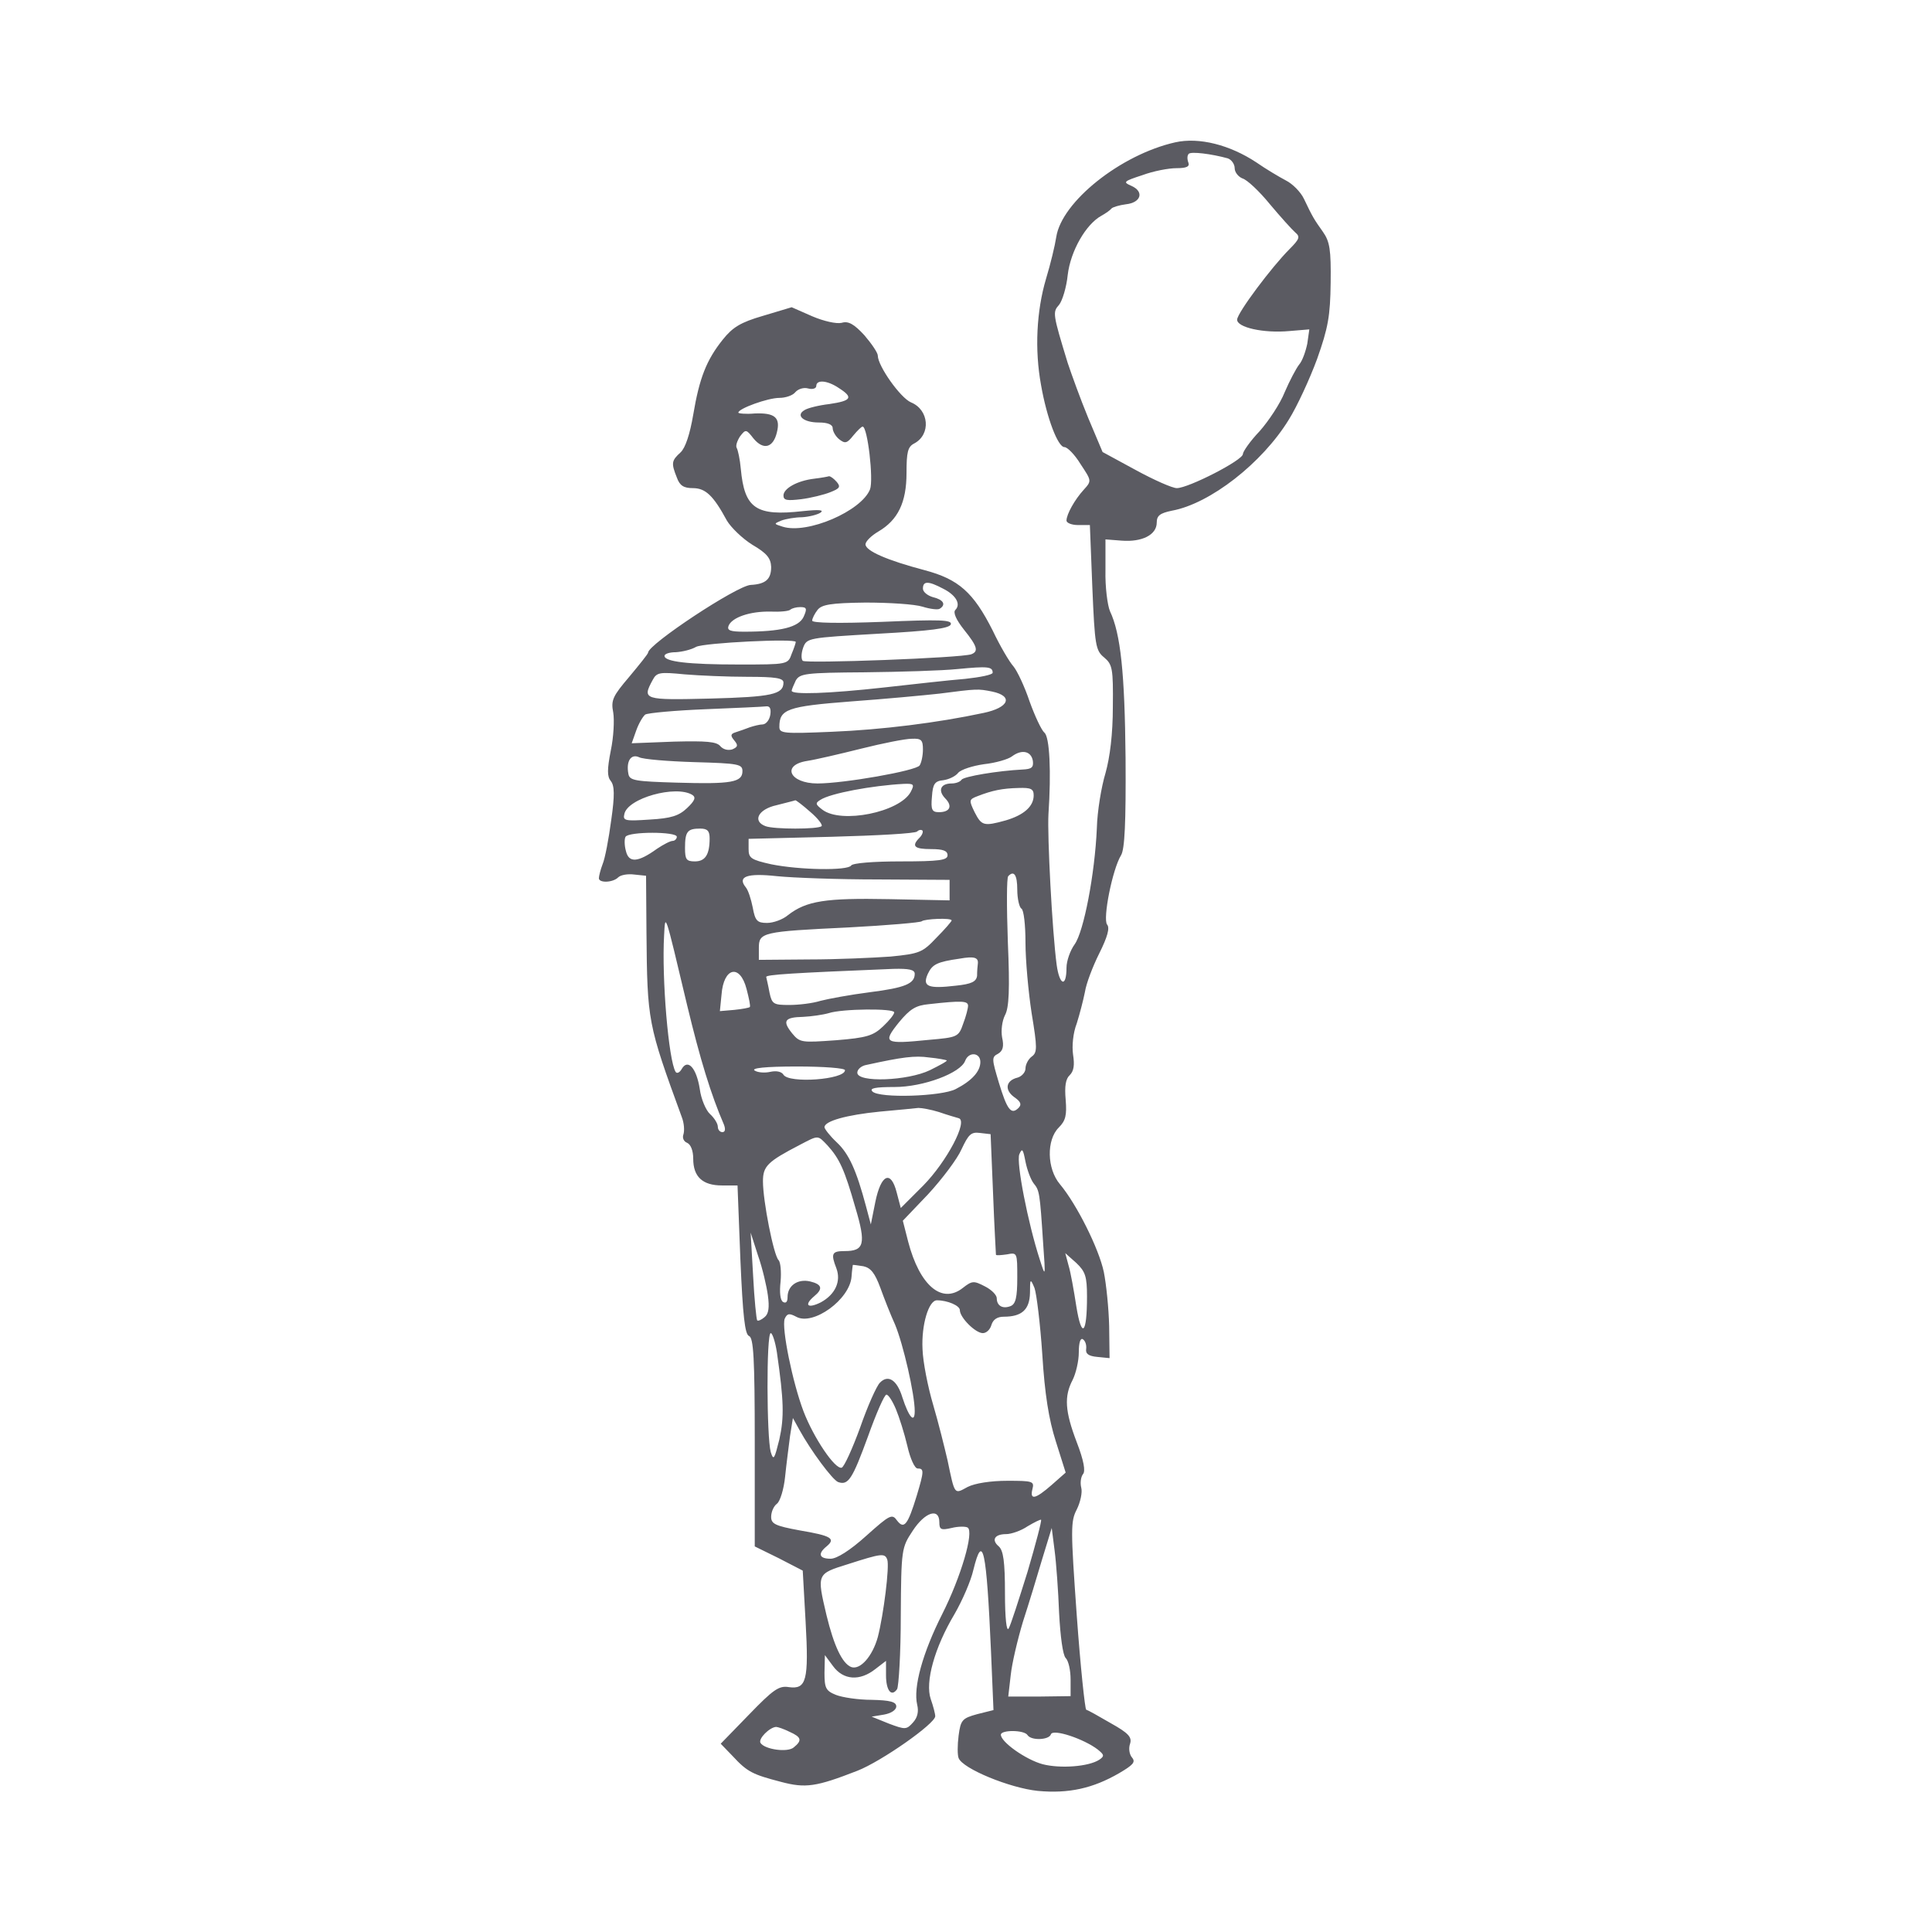
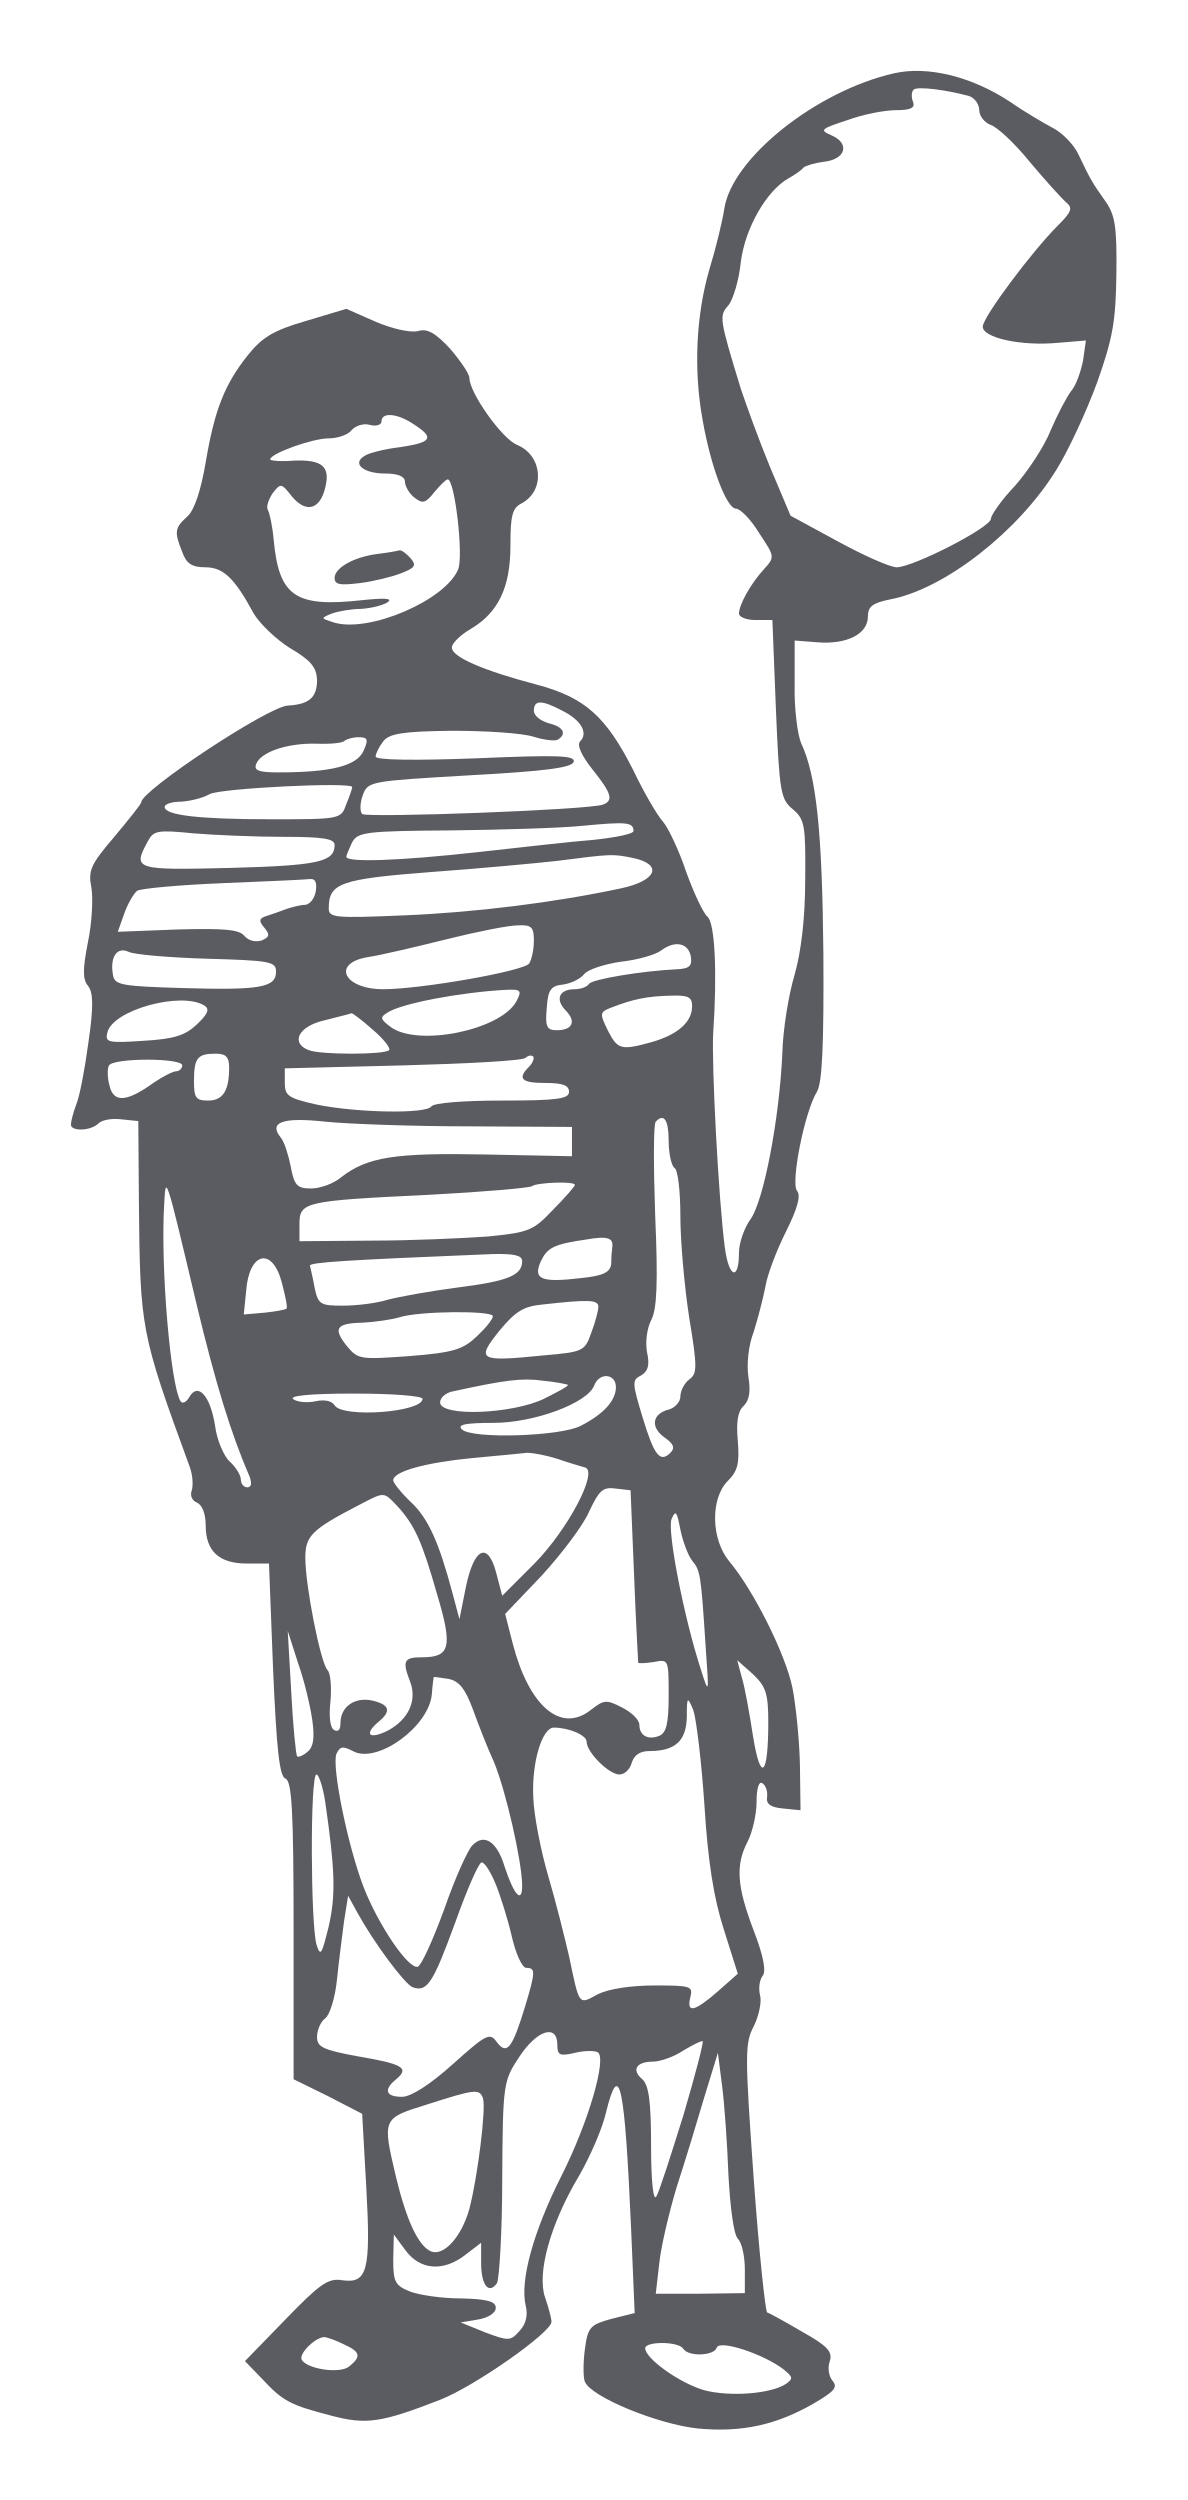
- <svg xmlns="http://www.w3.org/2000/svg" viewBox="0 0 471 471" width="471" height="471">
+ <svg xmlns="http://www.w3.org/2000/svg" viewBox="133.9 22.2 202.6 426.6" width="202.6" height="426.6">
  <path fill="#5b5b62" fill-rule="evenodd" d="M286.5 34.7c-13.3 3 -27.7 14.5 -29 23.1 -0.3 2 -1.4 6.6 -2.5 10.2 -2.3 7.8 -2.8 17.2 -1.2 25.9 1.4 8 4.1 15.1 5.7 15.1 0.7 0 2.5 1.8 3.9 4.1 2.7 4.1 2.8 4.1 0.8 6.3 -2.2 2.4 -4.2 6 -4.2 7.5 0 0.6 1.3 1.1 2.8 1.1l2.9 0 0.6 15.2c0.6 14.2 0.8 15.4 2.9 17.1 2 1.7 2.2 2.7 2.1 12 0 6.6 -0.7 12.3 -1.8 16.2 -1 3.3 -2 9.3 -2.1 13.4 -0.5 11.3 -3.2 25.2 -5.4 28.3 -1.1 1.5 -2 4.1 -2 5.7 0 4.9 -1.7 4.4 -2.4 -0.7 -1.1 -8.3 -2.3 -31.5 -2 -36.7 0.7 -10.3 0.3 -18.9 -1 -19.9 -0.7 -0.6 -2.3 -4 -3.6 -7.6 -1.2 -3.6 -3 -7.4 -3.9 -8.5 -1 -1.1 -3.3 -5 -5.1 -8.8 -4.7 -9.3 -8.3 -12.5 -16.6 -14.7 -9.1 -2.4 -14.4 -4.7 -14.4 -6.3 0 -0.7 1.4 -2.1 3.1 -3.1 4.8 -2.8 6.9 -7.1 6.9 -14.3 0 -5.1 0.3 -6.4 1.9 -7.2 4.1 -2.2 3.6 -8.2 -0.8 -10 -2.6 -1.1 -8.1 -8.9 -8.1 -11.4 0 -0.7 -1.5 -2.9 -3.3 -5 -2.5 -2.7 -3.9 -3.5 -5.5 -3 -1.3 0.3 -4.4 -0.4 -7.2 -1.6l-5 -2.2 -7 2.1c-5.5 1.6 -7.4 2.8 -9.8 5.8 -4 5 -5.7 9.4 -7.2 18.3 -0.8 4.7 -1.9 8.1 -3.1 9.2 -2.2 2 -2.3 2.6 -0.9 6.1 0.7 2 1.7 2.6 3.9 2.6 3.1 0 5 1.8 8.3 7.9 1 1.7 3.8 4.4 6.2 5.9 3.6 2.1 4.5 3.3 4.6 5.4 0 3 -1.3 4.2 -5 4.4 -3.4 0.2 -25 14.5 -25 16.5 0 0.3 -2.1 2.9 -4.6 5.9 -4 4.7 -4.5 5.7 -3.9 8.7 0.3 1.8 0.1 6 -0.6 9.3 -0.9 4.6 -0.9 6.3 0 7.4 0.9 1.1 1 3.4 0.1 9.6 -0.6 4.5 -1.5 9.3 -2.1 10.7 -0.5 1.3 -0.9 2.9 -0.9 3.4 0 1.2 3.4 1.1 4.7 -0.2 0.6 -0.6 2.3 -0.9 3.9 -0.7l2.9 0.3 0.1 13.7c0.2 21.8 0.3 22.4 8.6 45.1 0.6 1.5 0.7 3.4 0.4 4.3 -0.3 0.8 0.1 1.7 0.9 2 0.9 0.4 1.5 1.9 1.5 3.9 0 4.4 2.3 6.5 7 6.5l3.8 0 0.7 18.1c0.6 13.8 1.1 18.2 2.1 18.6 1.1 0.4 1.4 5.3 1.4 25.9l0 25.4 5.9 2.9 5.8 3 0.7 12.5c0.8 14.3 0.2 16.5 -4.1 15.9 -2.4 -0.4 -3.8 0.6 -9.7 6.7l-6.9 7.1 2.9 3c3.6 3.9 4.9 4.5 11.8 6.3 6 1.6 8.6 1.2 18.6 -2.7 5.9 -2.3 19 -11.5 19 -13.3 0 -0.6 -0.5 -2.5 -1.1 -4.2 -1.4 -4.1 0.9 -12.5 5.8 -20.7 1.9 -3.3 4 -8.1 4.6 -10.8 2.3 -9.3 3.2 -5 4.3 20l0.6 14.2 -4 1c-3.6 1 -4 1.4 -4.5 5.2 -0.3 2.3 -0.3 4.8 0 5.5 1 2.6 12.5 7.3 19.3 8 7.5 0.7 13.4 -0.6 19.8 -4.3 3.4 -2 4.1 -2.7 3.2 -3.8 -0.7 -0.8 -0.9 -2.3 -0.5 -3.4 0.5 -1.6 -0.4 -2.6 -4.7 -5 -2.9 -1.7 -5.6 -3.2 -6 -3.3 -0.3 -0.2 -1.4 -10.5 -2.3 -23 -1.5 -21.1 -1.5 -22.9 0 -25.8 0.9 -1.8 1.4 -4.2 1.1 -5.3 -0.3 -1.2 -0.1 -2.6 0.4 -3.3 0.7 -0.7 0.2 -3.4 -1.5 -7.8 -2.9 -7.6 -3.1 -11.2 -1 -15.2 0.8 -1.6 1.5 -4.6 1.5 -6.7 0 -2.4 0.4 -3.6 1 -3.2 0.6 0.4 0.9 1.4 0.8 2.3 -0.2 1.2 0.5 1.8 2.7 2l3 0.3 -0.1 -7.8c-0.1 -4.3 -0.7 -10.2 -1.3 -13.2 -1.2 -5.7 -6.6 -16.5 -10.7 -21.4 -3.2 -3.8 -3.3 -10.8 -0.3 -13.8 1.7 -1.7 2 -3 1.7 -6.8 -0.3 -3.3 0 -5.1 1 -6 1 -1 1.2 -2.5 0.8 -5 -0.3 -2.1 0 -5.3 0.9 -7.6 0.7 -2.2 1.6 -5.7 2 -7.7 0.3 -2 1.9 -6.2 3.5 -9.4 2 -4 2.6 -6.2 1.9 -7 -1.1 -1.4 1.3 -13.5 3.4 -16.9 0.9 -1.5 1.2 -7.9 1.1 -23.7 -0.2 -20.8 -1.2 -30.3 -3.8 -35.8 -0.6 -1.4 -1.2 -5.9 -1.1 -10l0 -7.5 3.9 0.3c5 0.4 8.6 -1.4 8.6 -4.4 0 -1.7 0.8 -2.3 3.7 -2.9 9.3 -1.7 22 -11.6 28.5 -22.2 2 -3.2 5.1 -9.9 6.9 -14.8 2.7 -7.6 3.2 -10.5 3.3 -18.6 0.1 -8 -0.2 -10 -1.9 -12.4 -2.2 -3.1 -2.5 -3.6 -4.6 -8 -0.8 -1.7 -2.8 -3.7 -4.4 -4.5 -1.7 -0.9 -4.9 -2.8 -7.2 -4.4 -6.5 -4.3 -14 -6.2 -19.8 -4.9zm12.8 3.9c0.9 0.3 1.7 1.4 1.7 2.4 0 1 0.9 2.1 1.9 2.5 1.1 0.3 4.1 3.1 6.7 6.3 2.6 3.1 5.4 6.2 6.2 6.9 1.2 1 1 1.6 -1.4 4 -4.4 4.4 -12.7 15.5 -12.8 17.2 -0.1 1.9 6.4 3.4 12.8 2.8l4.8 -0.4 -0.5 3.5c-0.4 1.9 -1.2 4.2 -2 5.1 -0.7 0.9 -2.3 3.9 -3.5 6.7 -1.1 2.8 -3.9 7 -6.1 9.5 -2.3 2.4 -4.1 5 -4.1 5.6 0 1.5 -13.3 8.3 -16.1 8.3 -1.1 0 -5.6 -2 -10 -4.4l-8.1 -4.4 -3.5 -8.3c-1.9 -4.6 -4.1 -10.7 -5 -13.4 -3.7 -12.1 -3.7 -12.4 -2.1 -14.2 0.8 -1 1.8 -4.3 2.1 -7.3 0.7 -5.8 4.4 -12.3 8.2 -14.4 1.1 -0.6 2.2 -1.4 2.5 -1.8 0.3 -0.3 1.9 -0.8 3.5 -1 3.7 -0.4 4.5 -3.1 1.3 -4.5 -2.1 -0.9 -1.9 -1.1 2.7 -2.6 2.7 -1 6.4 -1.7 8.3 -1.7 2.5 0 3.3 -0.4 2.9 -1.4 -0.3 -0.8 -0.3 -1.7 0.1 -2.1 0.6 -0.6 5.5 0 9.5 1.1zm-94.8 56c3.6 2.3 3.1 3.1 -2.3 3.9 -2.6 0.3 -5.4 1 -6.1 1.5 -2.2 1.3 -0.2 3 3.5 3 2.2 0 3.4 0.5 3.4 1.4 0 0.7 0.7 2 1.6 2.7 1.4 1.1 1.9 1 3.4 -0.9 1 -1.2 2 -2.2 2.3 -2.2 1.2 0 2.7 12.9 1.8 15.3 -2.1 5.3 -15.3 11 -21.3 9.1 -2.2 -0.7 -2.2 -0.7 -0.3 -1.5 1.1 -0.4 3.4 -0.8 5 -0.8 1.7 -0.1 3.7 -0.6 4.5 -1.1 1 -0.7 -0.3 -0.8 -4.2 -0.4 -11.5 1.3 -14.3 -0.6 -15.2 -10.3 -0.2 -2.3 -0.7 -4.6 -1 -5.1 -0.3 -0.5 0.1 -1.7 0.8 -2.8 1.4 -1.8 1.5 -1.8 3.3 0.5 2.4 2.9 4.8 2.3 5.7 -1.5 0.9 -3.6 -0.5 -4.8 -5.4 -4.6 -2.2 0.2 -4 0 -4 -0.2 0 -1 7.2 -3.6 10 -3.6 1.5 0 3.3 -0.6 3.9 -1.4 0.7 -0.8 2.1 -1.2 3.1 -0.9 1.1 0.3 2 0 2 -0.6 0 -1.6 2.7 -1.4 5.5 0.5zm25.4 48.9c3.2 1.6 4.4 3.8 3 5.2 -0.6 0.6 0.2 2.4 2.1 4.8 3.3 4.1 3.6 5.3 1.8 6 -2.4 0.9 -40.3 2.3 -41.1 1.6 -0.4 -0.4 -0.4 -1.8 0.1 -3.2 0.9 -2.4 1.2 -2.4 18.2 -3.4 12.9 -0.7 17.5 -1.3 17.8 -2.3 0.3 -1.1 -2.6 -1.2 -16.7 -0.6 -10.6 0.4 -17.1 0.3 -17.1 -0.3 0 -0.5 0.6 -1.7 1.3 -2.6 1 -1.3 3.2 -1.7 11.7 -1.8 5.8 0 12 0.4 13.9 1 1.9 0.6 3.8 0.8 4.2 0.5 1.6 -1 0.9 -2.2 -1.6 -2.8 -1.4 -0.4 -2.5 -1.3 -2.5 -2.1 0 -1.9 1.3 -1.9 4.9 0zm-34 6.9c-1.2 2.5 -5.5 3.6 -14.5 3.6 -3.3 0 -4.2 -0.3 -3.8 -1.4 0.8 -2.1 5.3 -3.6 10.2 -3.5 2.4 0.1 4.6 -0.1 4.9 -0.5 0.4 -0.3 1.4 -0.6 2.4 -0.6 1.6 0 1.7 0.4 0.8 2.4zm-1.9 6.1c0 0.2 -0.4 1.5 -1 2.9 -0.9 2.6 -1 2.6 -12.9 2.6 -12.4 0 -18.1 -0.7 -18.1 -2.1 0 -0.5 1.2 -0.9 2.8 -0.9 1.5 -0.1 3.7 -0.6 4.9 -1.3 1.9 -1 24.3 -2.1 24.3 -1.2zm48 7.5c0 0.5 -3 1.1 -6.7 1.5 -3.8 0.3 -12.6 1.3 -19.8 2.1 -13.5 1.5 -22.5 1.8 -22.5 0.8 0 -0.3 0.5 -1.4 1 -2.5 1 -1.7 2.3 -1.9 16.8 -2 8.6 -0.1 18.9 -0.4 22.7 -0.8 7.3 -0.7 8.5 -0.6 8.5 0.9zm-59.7 1c6.7 0 8.7 0.3 8.7 1.4 0 2.9 -2.9 3.5 -17.8 3.9 -16.3 0.4 -16.7 0.3 -14.1 -4.5 1 -1.9 1.7 -2 7.8 -1.4 3.6 0.3 10.5 0.6 15.4 0.6zm59.6 3.6c5.2 1.1 4.1 3.9 -2.1 5.2 -11.2 2.4 -24.8 4.1 -37 4.6 -11.8 0.5 -12.8 0.4 -12.8 -1.2 0 -4.3 1.9 -5 17.5 -6.2 8.3 -0.6 17.9 -1.5 21.5 -1.9 9.3 -1.2 9.4 -1.2 12.9 -0.5zm-54.1 5.6c-0.2 1.3 -1 2.3 -1.8 2.4 -0.8 0 -2.3 0.4 -3.2 0.7 -1 0.4 -2.5 0.9 -3.4 1.2 -1.3 0.4 -1.4 0.8 -0.4 2 1 1.2 0.9 1.6 -0.5 2.2 -1.1 0.3 -2.2 0 -2.9 -0.8 -0.9 -1.1 -3.4 -1.3 -11.3 -1.1l-10.3 0.4 1.1 -3.1c0.6 -1.7 1.6 -3.4 2.2 -3.9 0.7 -0.4 7.3 -1 14.7 -1.3 7.4 -0.3 14.1 -0.6 14.8 -0.7 0.9 -0.1 1.2 0.6 1 2zm37.2 8.5c0 1.6 -0.4 3.3 -0.8 3.9 -0.8 1.3 -18.5 4.4 -24.9 4.4 -6.8 0 -8.9 -4.5 -2.5 -5.5 2 -0.3 8 -1.7 13.2 -3 5.2 -1.3 10.7 -2.4 12.3 -2.4 2.3 -0.1 2.7 0.3 2.7 2.6zm26.8 2.8c0.2 1.6 -0.3 2 -2.5 2.1 -6 0.3 -14.4 1.7 -14.9 2.5 -0.3 0.5 -1.4 0.9 -2.4 0.9 -2.7 0 -3.4 1.7 -1.6 3.6 1.9 1.9 1.2 3.4 -1.5 3.4 -1.7 0 -2 -0.6 -1.7 -3.8 0.2 -3.1 0.7 -3.8 2.8 -4 1.4 -0.2 3 -1 3.6 -1.8 0.7 -0.8 3.5 -1.7 6.3 -2.1 2.8 -0.3 5.9 -1.2 6.8 -1.9 2.4 -1.8 4.7 -1.3 5.1 1.1zm-82.5 0.3c10.8 0.3 11.7 0.5 11.7 2.2 0 2.7 -2.6 3.2 -16 2.8 -10.1 -0.3 -11.5 -0.5 -11.8 -2.1 -0.6 -3.1 0.6 -5 2.6 -4.1 0.9 0.5 7 1 13.5 1.2zm52.7 7.3c-2.7 4.9 -16.9 7.8 -21.5 4.3 -1.7 -1.3 -1.8 -1.6 -0.5 -2.4 2.4 -1.6 12.7 -3.5 20.3 -3.9 2.5 -0.1 2.7 0.1 1.7 2zm30 0.8c0 2.7 -2.4 4.8 -6.8 6.1 -5.4 1.5 -5.9 1.3 -7.6 -2 -1.4 -2.9 -1.4 -3.1 0.7 -3.9 3.6 -1.4 6 -1.9 10 -2 3 -0.1 3.7 0.2 3.7 1.8zm-83.2 -0.1c0.9 0.6 0.6 1.4 -1.3 3.2 -2 1.9 -3.9 2.5 -9.1 2.8 -5.9 0.4 -6.6 0.3 -6.2 -1.3 0.7 -3.9 12.6 -7.2 16.6 -4.7zm28.7 4.1c1.9 1.6 3.1 3.2 2.8 3.5 -0.8 0.8 -11.7 0.8 -13.7 0 -3.2 -1.2 -1.8 -4.1 2.7 -5.1 2.3 -0.6 4.4 -1.1 4.6 -1.2 0.2 0 1.8 1.2 3.6 2.8zm-24.5 6.5c0 4 -1.1 5.6 -3.6 5.6 -2.1 0 -2.4 -0.5 -2.4 -3.3 0 -4 0.6 -4.7 3.7 -4.7 1.8 0 2.3 0.6 2.3 2.4zm51.2 -0.2c-2.1 2.1 -1.3 2.8 2.8 2.8 2.9 0 4 0.4 4 1.5 0 1.2 -1.9 1.5 -11.4 1.5 -6.6 0 -11.7 0.4 -12.1 1 -0.8 1.3 -12.6 1.1 -19.5 -0.3 -4.9 -1.1 -5.5 -1.5 -5.5 -3.7l0 -2.5 20.2 -0.5c11.1 -0.3 20.5 -0.8 20.9 -1.3 0.4 -0.4 1 -0.5 1.3 -0.2 0.2 0.3 -0.1 1.1 -0.7 1.7zm-59.2 -0.2c0 0.5 -0.5 1 -1 1 -0.6 0 -2.3 0.9 -3.8 1.9 -4.7 3.4 -6.9 3.5 -7.6 0.6 -0.4 -1.4 -0.4 -3 -0.1 -3.5 0.8 -1.3 12.5 -1.3 12.5 0zm49 10.4l17.5 0.1 0 2.5 0 2.5 -14.8 -0.3c-15.4 -0.3 -20.1 0.4 -24.6 3.9 -1.3 1.1 -3.6 1.9 -5.1 1.9 -2.4 0 -2.9 -0.5 -3.5 -3.8 -0.4 -2 -1.1 -4.2 -1.7 -4.9 -2.1 -2.6 0.3 -3.5 7.6 -2.7 3.9 0.4 15 0.8 24.6 0.8zm34 2.5c0 2.2 0.5 4.3 1 4.6 0.6 0.3 1 4.1 1 8.3 0 4.2 0.7 12 1.5 17.2 1.4 8.5 1.4 9.6 0 10.6 -0.8 0.6 -1.5 1.9 -1.5 2.9 0 0.9 -0.9 1.9 -1.9 2.2 -2.9 0.7 -3.3 3 -0.8 4.8 1.6 1.1 1.8 1.8 1 2.6 -1.8 1.8 -2.8 0.4 -4.8 -6.2 -1.7 -5.7 -1.8 -6.2 -0.2 -7 1.2 -0.7 1.5 -1.8 1 -4 -0.3 -1.7 0 -4 0.7 -5.4 1 -1.8 1.2 -6.3 0.7 -17.9 -0.3 -8.5 -0.3 -15.7 0.1 -16 1.4 -1.5 2.2 -0.3 2.2 3.3zm-80.5 28.1c3.2 13.3 5.8 21.8 9 29.2 0.4 1.1 0.3 1.8 -0.4 1.8 -0.6 0 -1.1 -0.6 -1.1 -1.3 0 -0.8 -0.9 -2.2 -1.9 -3.1 -1 -0.9 -2.2 -3.7 -2.5 -6.1 -0.8 -5.1 -2.9 -7.5 -4.4 -4.9 -0.5 0.9 -1.2 1.2 -1.5 0.7 -1.7 -2.8 -3.4 -22.7 -2.8 -33.3 0.3 -5.4 0.1 -6.2 5.6 17zm64.5 -20.6c0 0.2 -1.6 2.1 -3.7 4.2 -3.4 3.6 -4.1 3.9 -11.2 4.6 -4.2 0.3 -13.1 0.7 -19.8 0.7l-12.3 0.1 0 -2.9c0 -3.8 0.8 -4 21.8 -5 9.5 -0.5 17.6 -1.2 17.9 -1.5 0.7 -0.6 7.3 -0.9 7.3 -0.2zm6.4 10.4c-0.1 0.7 -0.2 2 -0.2 3.1 -0.2 1.4 -1.3 2 -5.2 2.4 -6.8 0.8 -8.2 0.2 -6.8 -2.9 1.1 -2.3 2.2 -2.9 7.8 -3.7 3.4 -0.6 4.5 -0.3 4.4 1.1zm-15.4 2.6c0 2.4 -2.3 3.4 -11 4.5 -4.7 0.6 -10.1 1.6 -12 2.1 -1.9 0.6 -5.3 1 -7.6 1 -3.8 0 -4.2 -0.2 -4.8 -3 -0.3 -1.7 -0.7 -3.3 -0.8 -3.8 -0.3 -0.6 6.5 -1 31 -2 3.8 -0.1 5.2 0.2 5.2 1.2zm-41 3.7c0.6 2.3 1 4.2 0.8 4.4 -0.2 0.2 -1.9 0.5 -3.8 0.7l-3.5 0.3 0.4 -4c0.5 -6.7 4.5 -7.6 6.1 -1.4zm54 4.1c0 0.6 -0.5 2.6 -1.2 4.4 -1.1 3.2 -1.4 3.3 -8.3 3.9 -10.9 1.1 -11.4 0.8 -7.4 -4.2 2.8 -3.4 4.2 -4.2 7.4 -4.5 8 -0.9 9.5 -0.8 9.5 0.4zm-18 1.6c0 0.5 -1.2 2 -2.7 3.4 -2.4 2.3 -4 2.8 -11.5 3.4 -8.4 0.6 -8.8 0.6 -10.7 -1.7 -2.4 -3 -1.9 -3.9 2.7 -4 2 -0.1 4.8 -0.5 6.2 -0.9 3.3 -1.1 16 -1.2 16 -0.2zm12.8 11.7c0.2 0.2 -1.7 1.2 -4.1 2.4 -5.4 2.6 -17.7 3.1 -17.7 0.6 0 -0.8 1 -1.7 2.3 -1.9 8.7 -1.9 11.7 -2.3 15.2 -1.8 2.2 0.2 4.1 0.6 4.3 0.7zm8.2 0.4c0 2.3 -2.1 4.6 -6 6.6 -3.4 1.8 -18.6 2.3 -20.3 0.6 -0.8 -0.8 0.6 -1.1 5.4 -1.1 7 0 16.1 -3.4 17.2 -6.4 0.9 -2.3 3.7 -2 3.7 0.3zm-33 2c0 2.3 -13.7 3.3 -15 1.1 -0.5 -0.8 -1.8 -1 -3.2 -0.7 -1.3 0.3 -3 0.2 -3.8 -0.3 -1 -0.6 2.5 -1 10.3 -1 6.6 0 11.7 0.4 11.7 0.9zm22.9 10.2c2 0.7 4.1 1.3 4.8 1.5 2.4 0.6 -2.9 10.6 -8.6 16.4l-5.5 5.5 -1 -3.8c-1.4 -5.5 -3.8 -4.5 -5.2 2.3l-1.1 5.5 -1.2 -4.5c-2.3 -8.6 -4.1 -12.7 -7.1 -15.5 -1.7 -1.6 -3 -3.3 -3 -3.7 0 -1.5 5.4 -3 13.5 -3.8 4.4 -0.4 8.6 -0.8 9.4 -0.9 0.8 0 3.1 0.4 5 1zm13.2 19.9c0.3 8 0.7 14.7 0.7 14.9 0.1 0.2 1.3 0.1 2.7 -0.1 2.5 -0.5 2.5 -0.4 2.5 5.7 0 4.8 -0.4 6.4 -1.6 6.9 -2 0.8 -3.4 -0.1 -3.4 -1.9 0 -0.8 -1.3 -2.1 -2.9 -2.9 -2.7 -1.4 -3.1 -1.4 -5.4 0.4 -5.1 4 -10.5 -0.6 -13.3 -11.3l-1.3 -5.1 6.2 -6.5c3.4 -3.7 7.1 -8.6 8.1 -10.9 1.7 -3.6 2.3 -4.3 4.5 -4l2.6 0.3 0.6 14.5zm-40.4 -11.8c3 3.3 4.2 6 6.8 15.1 2.7 9 2.2 10.7 -2.6 10.7 -3.1 0 -3.4 0.6 -2 4.2 1.2 3.2 -0.3 6.4 -3.8 8.3 -3.2 1.6 -4.2 0.7 -1.6 -1.5 2.2 -1.8 1.9 -2.9 -1 -3.6 -3 -0.7 -5.5 1 -5.5 3.8 0 1.2 -0.4 1.6 -1.1 1.2 -0.7 -0.4 -0.9 -2.4 -0.6 -5 0.2 -2.3 0 -4.7 -0.5 -5.2 -1.2 -1.2 -3.8 -14.4 -3.8 -19.2 0 -3.7 1.1 -4.8 9 -8.9 4.6 -2.4 4.3 -2.4 6.7 0.1zm50.3 9.3c1.4 1.7 1.5 2.2 2.3 14.5 0.6 8.4 0.6 8.5 -0.8 4.1 -2.9 -8.9 -5.8 -23.8 -5 -25.7 0.7 -1.6 0.9 -1.3 1.5 1.8 0.4 2 1.3 4.4 2 5.3zm-64.8 27.3c0.4 2.9 0.2 4.5 -0.8 5.3 -0.8 0.7 -1.6 1 -1.8 0.8 -0.2 -0.2 -0.7 -5.1 -1 -10.9l-0.6 -10.5 1.8 5.6c1.1 3.1 2.1 7.5 2.4 9.7zm77.8 0.3c0 9.2 -1.3 10.4 -2.6 2.4 -0.6 -3.9 -1.4 -8.4 -1.9 -10l-0.8 -3 2.7 2.4c2.2 2.1 2.6 3.3 2.6 8.2zm-50.4 -2.2c0.9 2.5 2.5 6.6 3.6 9 2 4.8 4.8 17 4.8 21.1 0 3.1 -1.4 1.6 -3 -3.3 -1.3 -4.3 -3.5 -5.7 -5.5 -3.6 -0.8 0.8 -3 5.7 -4.8 10.9 -1.9 5.2 -3.9 9.6 -4.5 9.8 -1.6 0.5 -6.8 -7.2 -9.3 -13.7 -2.7 -7.1 -5.4 -20.4 -4.6 -22.6 0.6 -1.3 1.1 -1.4 2.8 -0.5 4.1 2.3 13.1 -4.2 13.5 -9.8 0.1 -1.5 0.3 -2.8 0.3 -2.8 0.1 -0.1 1.2 0.1 2.6 0.3 1.8 0.4 2.8 1.7 4.1 5.2zm39.5 16.3c0.6 9.7 1.6 15.9 3.3 21.2l2.4 7.6 -3.4 3c-4 3.5 -5.4 3.8 -4.7 1 0.5 -1.9 0 -2 -6.1 -2 -4.1 0 -7.9 0.6 -9.7 1.5 -3.3 1.8 -3.1 2.1 -4.9 -6.5 -0.7 -3 -2.2 -9.1 -3.5 -13.5 -1.3 -4.4 -2.5 -10.5 -2.6 -13.6 -0.3 -5.9 1.5 -11.9 3.5 -11.9 2.6 0 5.6 1.3 5.6 2.4 0 1.8 3.8 5.6 5.6 5.6 0.9 0 1.8 -0.9 2.1 -2 0.4 -1.3 1.4 -2 3 -2 4.4 0 6.3 -1.7 6.4 -5.8 0 -3.5 0.1 -3.6 1.1 -1.2 0.5 1.4 1.4 8.7 1.9 16.2zm-64.7 -0.5c1.7 11.8 1.8 15.8 0.6 21.2 -1.2 4.8 -1.4 5.3 -2.1 3.1 -1 -3.6 -1.1 -29 0 -29 0.4 0 1.1 2.1 1.5 4.7zm29 13.8c0.8 1.9 2.1 6 2.8 9 0.7 3.1 1.8 5.5 2.5 5.5 1.6 0 1.6 0.6 -0.2 6.6 -2.2 7.2 -3.1 8.3 -4.8 6.1 -1.2 -1.7 -1.7 -1.5 -7.5 3.7 -4 3.6 -7.2 5.6 -8.7 5.6 -2.8 0 -3.2 -1.2 -1 -3 2.3 -1.9 1.2 -2.6 -6.5 -3.9 -6 -1.1 -7 -1.6 -7 -3.3 0 -1.2 0.6 -2.6 1.4 -3.2 0.8 -0.6 1.7 -3.6 2 -6.6 0.3 -3 0.9 -7.5 1.2 -9.9l0.7 -4.4 1.6 2.9c2.8 5.1 8 12.1 9.4 12.7 2.5 0.9 3.5 -0.7 7.3 -11.1 2 -5.6 4 -10.2 4.5 -10.2 0.5 0 1.5 1.6 2.3 3.5zm10.6 27.6c0 1.8 0.4 2 3 1.4 1.6 -0.4 3.4 -0.4 3.9 -0.1 1.6 1 -1.6 12 -6.2 21.1 -4.8 9.5 -7.1 17.9 -6.1 22.1 0.4 1.6 0.1 3.1 -1 4.3 -1.6 1.8 -1.9 1.8 -5.9 0.3l-4.2 -1.7 3 -0.5c1.7 -0.3 3 -1.1 3 -2 0 -1.1 -1.5 -1.5 -6 -1.6 -3.3 0 -7.2 -0.6 -8.7 -1.2 -2.5 -1 -2.8 -1.7 -2.8 -5.4l0.1 -4.3 2 2.7c2.5 3.4 6.5 3.7 10.3 0.7l2.6 -2 0 3.5c0 3.7 1.3 5.4 2.7 3.4 0.4 -0.7 0.9 -8.8 0.9 -17.9 0.1 -16.3 0.2 -16.6 2.9 -20.7 3 -4.6 6.5 -5.7 6.5 -2.1zm21.5 12.1c-2.1 6.7 -4.1 13 -4.6 13.8 -0.5 0.9 -0.9 -2.4 -0.9 -8.6 0 -7.7 -0.4 -10.4 -1.5 -11.4 -1.9 -1.6 -1 -3 1.8 -3 1.2 0 3.6 -0.8 5.2 -1.9 1.7 -1 3.1 -1.7 3.3 -1.6 0.2 0.2 -1.3 5.9 -3.3 12.7zm7.7 10.1c0.3 5.6 0.9 10.2 1.6 10.9 0.7 0.7 1.2 3 1.2 5.3l0 4 -7.6 0.1 -7.6 0 0.6 -5.2c0.3 -2.9 1.7 -8.8 3 -13.1 1.4 -4.3 3.5 -11.2 4.7 -15.3l2.3 -7.5 0.7 5.5c0.4 3 0.9 9.9 1.1 15.3zm-41.9 -13.1c0.6 1.6 -0.9 13.5 -2.3 18.9 -1.3 4.7 -4.3 8.1 -6.5 7.3 -2.2 -0.9 -4.2 -5.2 -6 -12.6 -2.4 -10.2 -2.4 -10.1 5.3 -12.5 8.1 -2.6 8.9 -2.7 9.5 -1.1zm-23.8 42c2.9 1.3 3.1 2.1 1 3.8 -1.5 1.3 -7.1 0.5 -8.1 -1.1 -0.6 -1 2.2 -3.8 3.8 -3.9 0.4 0 1.9 0.5 3.3 1.2zm58 0.8c0.9 1.4 5.3 1.2 5.7 -0.2 0.5 -1.4 8 1.1 11.4 3.7 1.6 1.3 1.7 1.6 0.4 2.5 -2.6 1.7 -9.5 2.2 -13.8 1.1 -4.1 -1.1 -10.2 -5.4 -10.2 -7.2 0 -1.2 5.7 -1.2 6.5 0.1z M198.5 116.7c-4.2 0.5 -7.5 2.4 -7.5 4.1 0 1.2 0.9 1.3 4.3 0.9 2.4 -0.3 5.6 -1.1 7.1 -1.7 2.3 -0.9 2.6 -1.3 1.6 -2.5 -0.7 -0.8 -1.5 -1.4 -1.9 -1.4 -0.3 0.1 -1.9 0.4 -3.6 0.6z" />
</svg>
